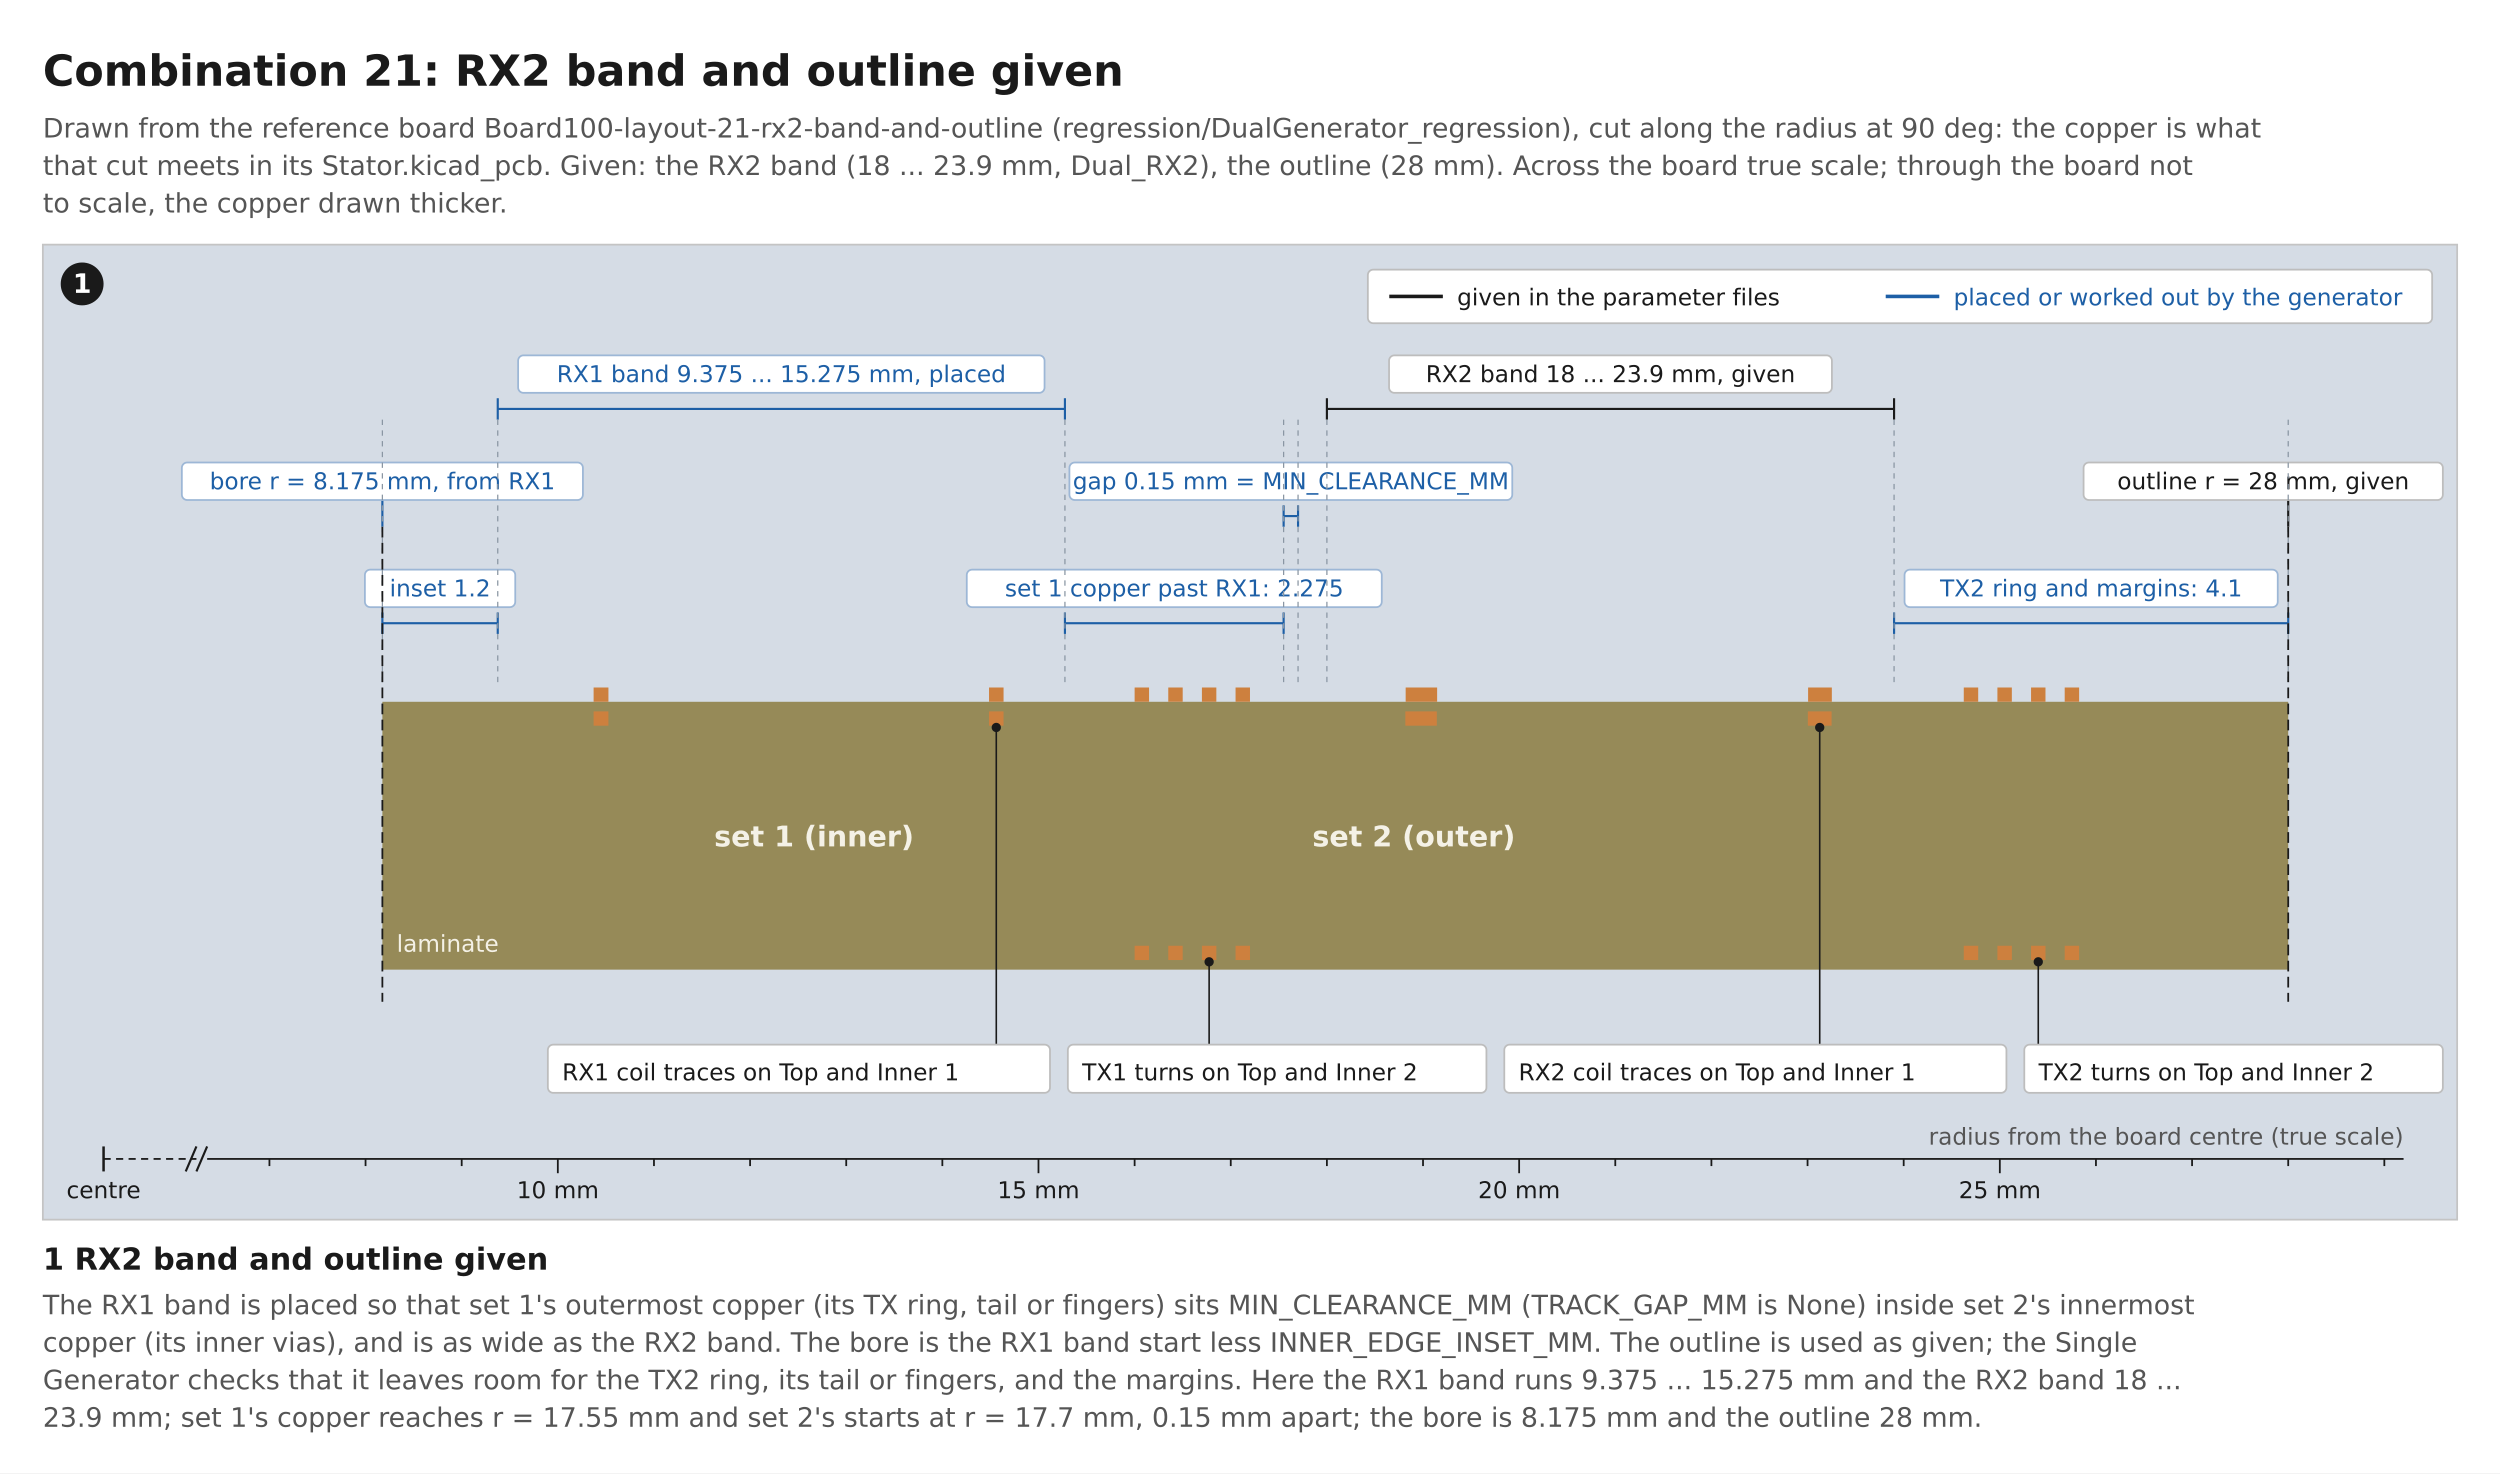
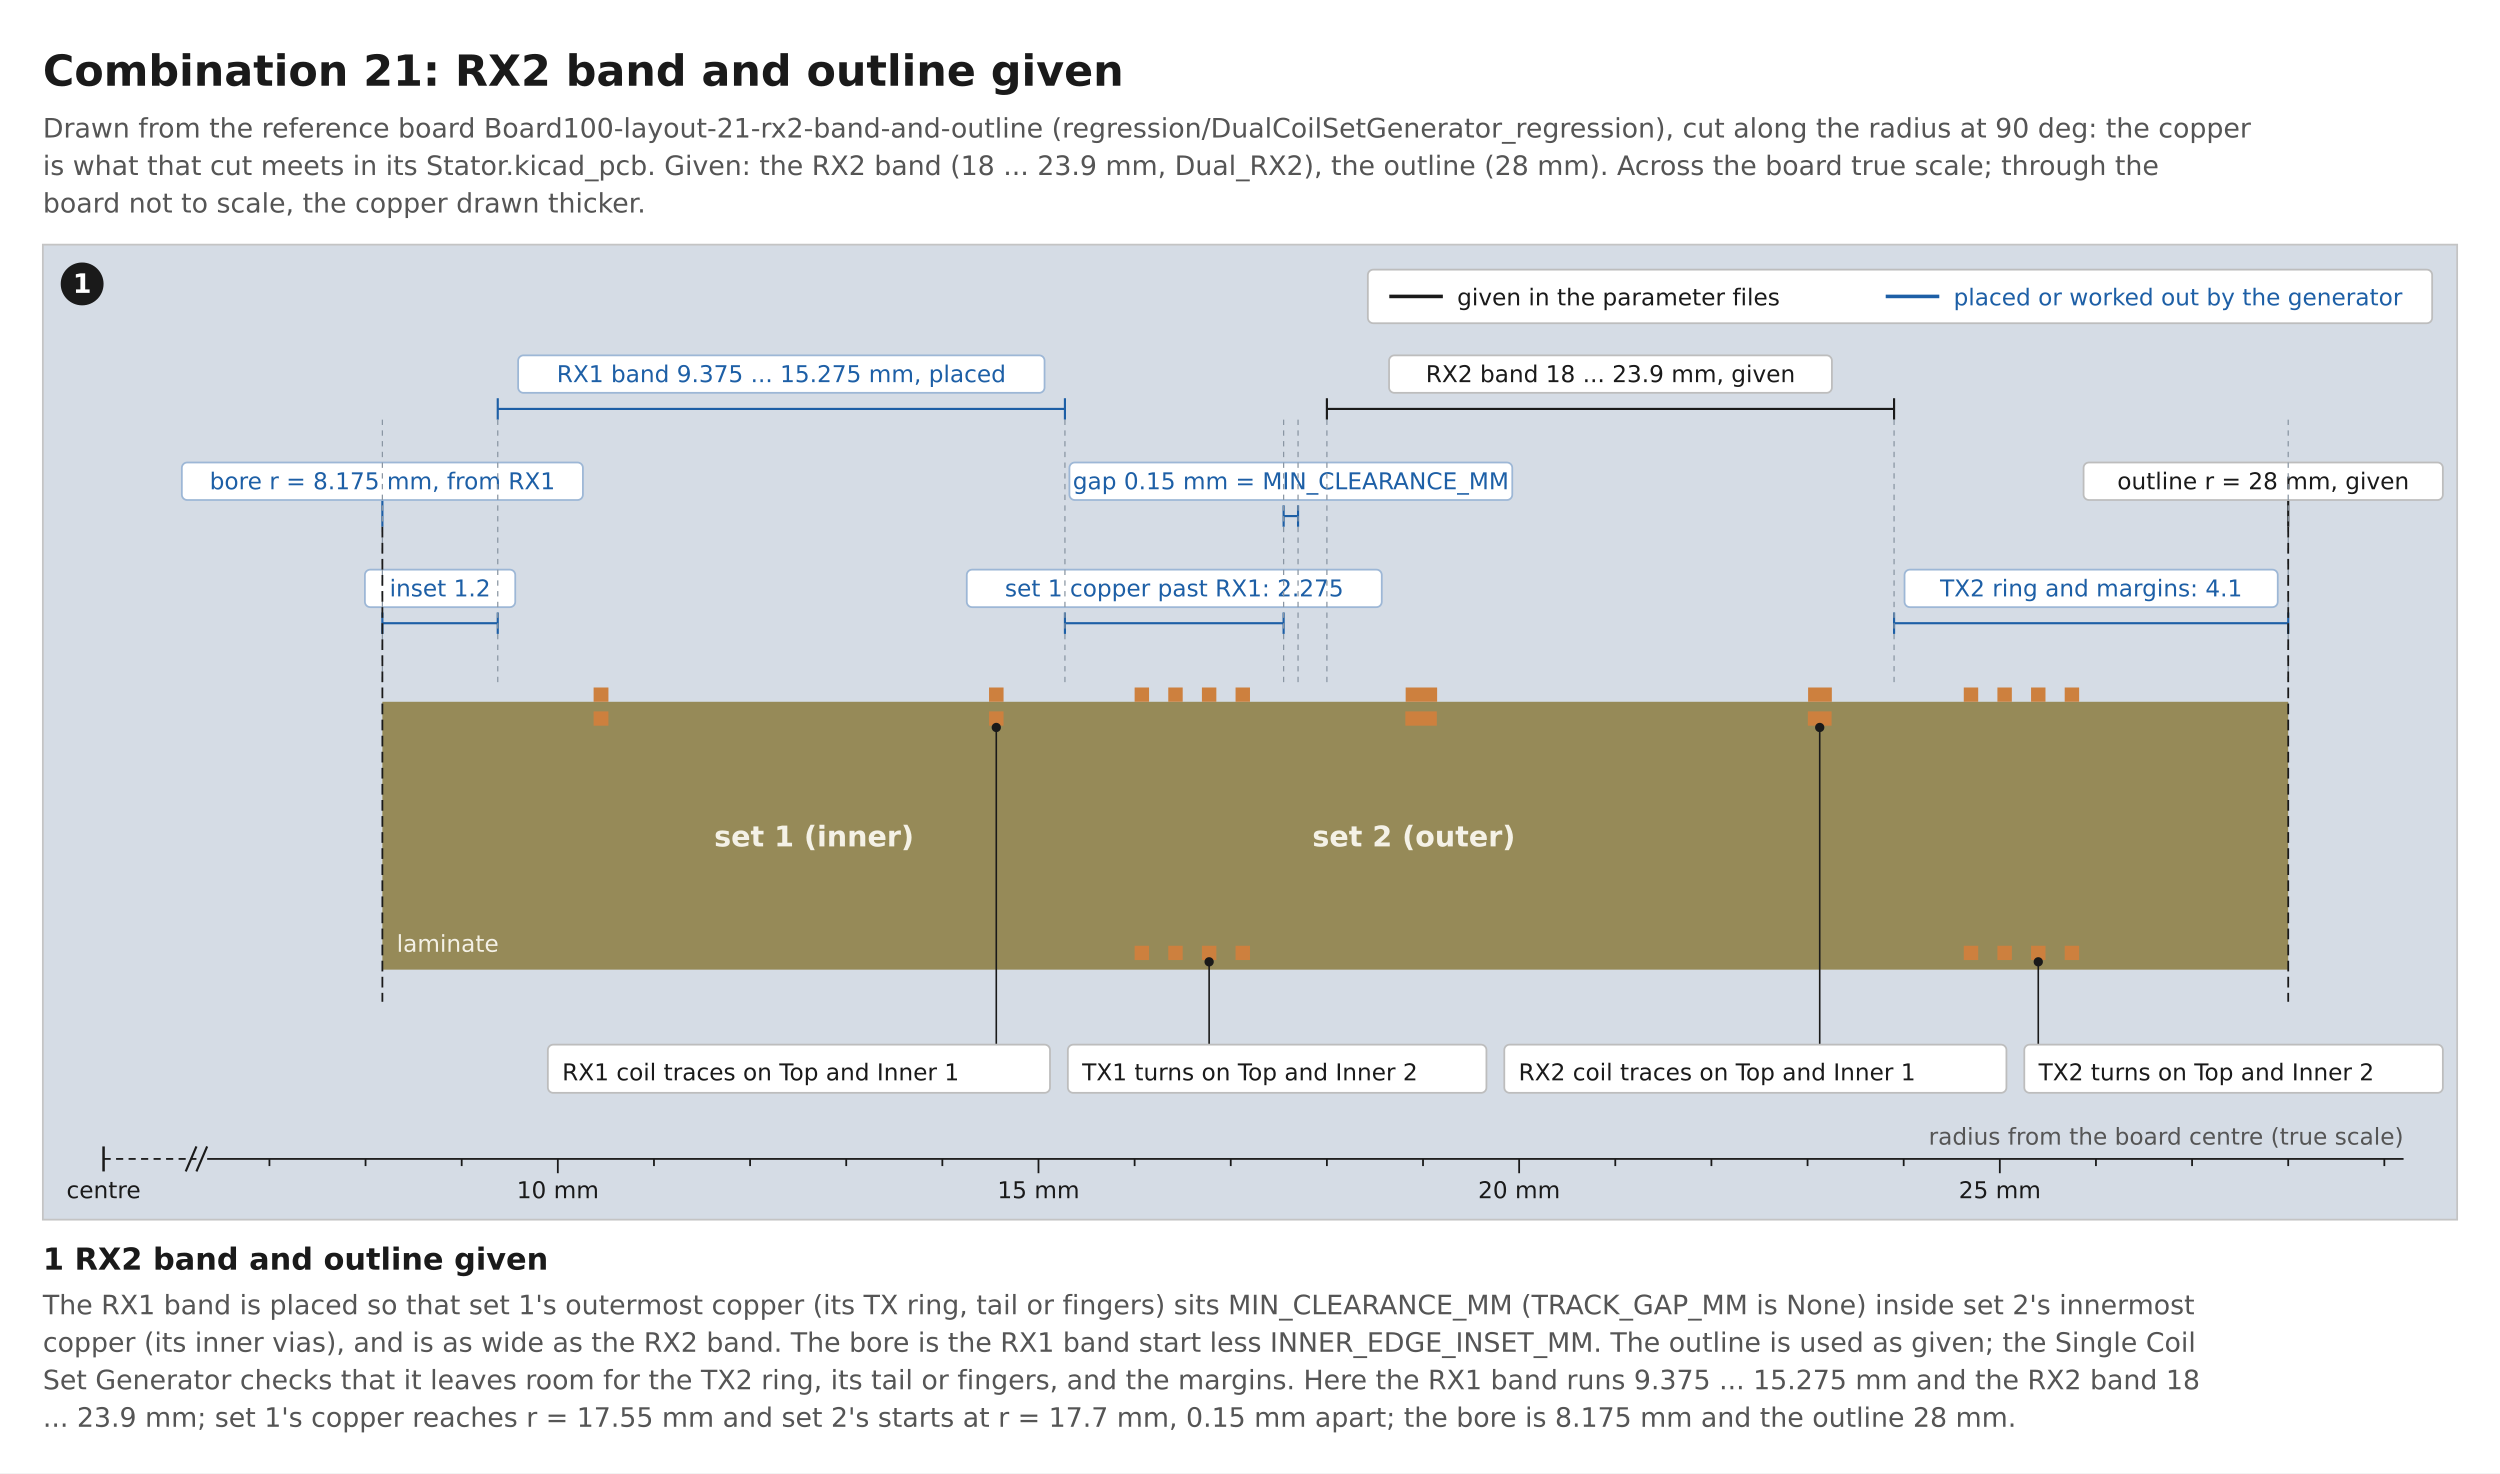
<svg xmlns="http://www.w3.org/2000/svg" width="1400" height="825" viewBox="0 0 1400 825" font-family="DejaVu Sans, Arial, Helvetica, sans-serif">
  <rect width="100%" height="100%" fill="#ffffff" />
  <rect x="24" y="137" width="1352" height="546" fill="#d5dce5" stroke="#c4c4c4" stroke-width="1" />
  <text x="24" y="48" font-size="24" font-weight="bold" fill="#1a1a1a">Combination 21: RX2 band and outline given</text>
-   <text x="24" y="77" font-size="15" fill="#555555">Drawn from the reference board Board100-layout-21-rx2-band-and-outline (regression/DualGenerator_regression), cut along the radius at 90 deg: the copper is what</text>
-   <text x="24" y="98" font-size="15" fill="#555555">that cut meets in its Stator.kicad_pcb. Given: the RX2 band (18 ... 23.9 mm, Dual_RX2), the outline (28 mm). Across the board true scale; through the board not</text>
-   <text x="24" y="119" font-size="15" fill="#555555">to scale, the copper drawn thicker.</text>
+   <text x="24" y="77" font-size="15" fill="#555555">Drawn from the reference board Board100-layout-21-rx2-band-and-outline (regression/DualCoilSetGenerator_regression), cut along the radius at 90 deg: the copper</text>
+   <text x="24" y="98" font-size="15" fill="#555555">is what that cut meets in its Stator.kicad_pcb. Given: the RX2 band (18 ... 23.9 mm, Dual_RX2), the outline (28 mm). Across the board true scale; through the</text>
+   <text x="24" y="119" font-size="15" fill="#555555">board not to scale, the copper drawn thicker.</text>
  <rect x="766" y="151" width="596" height="30" rx="3" fill="#ffffff" stroke="#bdbdbd" stroke-width="1" />
  <line x1="778" y1="166" x2="808" y2="166" stroke="#1a1a1a" stroke-width="2" />
  <text x="816" y="171" font-size="13" fill="#1a1a1a">given in the parameter files</text>
  <line x1="1056" y1="166" x2="1086" y2="166" stroke="#1d5fa6" stroke-width="2" />
  <text x="1094" y="171" font-size="13" fill="#1d5fa6">placed or worked out by the generator</text>
  <line x1="278.74" y1="229" x2="596.36" y2="229" stroke="#1d5fa6" stroke-width="1.2" />
  <line x1="278.74" y1="223" x2="278.74" y2="235" stroke="#1d5fa6" stroke-width="1.2" />
  <line x1="596.36" y1="223" x2="596.36" y2="235" stroke="#1d5fa6" stroke-width="1.2" />
  <rect x="290.15" y="199" width="294.8" height="21" rx="3" fill="#ffffff" stroke="#9db7d6" stroke-width="1" />
  <text x="437.55" y="214" font-size="13" text-anchor="middle" fill="#1d5fa6">RX1 band 9.375 ... 15.275 mm, placed</text>
  <line x1="743.06" y1="229" x2="1060.68" y2="229" stroke="#1a1a1a" stroke-width="1.2" />
  <line x1="743.06" y1="223" x2="743.06" y2="235" stroke="#1a1a1a" stroke-width="1.2" />
  <line x1="1060.68" y1="223" x2="1060.68" y2="235" stroke="#1a1a1a" stroke-width="1.2" />
  <rect x="777.87" y="199" width="248" height="21" rx="3" fill="#ffffff" stroke="#bdbdbd" stroke-width="1" />
  <text x="901.87" y="214" font-size="13" text-anchor="middle" fill="#1a1a1a">RX2 band 18 ... 23.9 mm, given</text>
  <line x1="214.13" y1="280" x2="214.13" y2="295" stroke="#1d5fa6" stroke-width="1.2" />
  <rect x="101.83" y="259" width="224.6" height="21" rx="3" fill="#ffffff" stroke="#9db7d6" stroke-width="1" />
  <text x="214.13" y="274" font-size="13" text-anchor="middle" fill="#1d5fa6">bore r = 8.175 mm, from RX1</text>
  <line x1="718.83" y1="289" x2="726.91" y2="289" stroke="#1d5fa6" stroke-width="1.2" />
  <line x1="718.83" y1="283" x2="718.83" y2="295" stroke="#1d5fa6" stroke-width="1.2" />
  <line x1="726.91" y1="283" x2="726.91" y2="295" stroke="#1d5fa6" stroke-width="1.2" />
  <rect x="598.87" y="259" width="248" height="21" rx="3" fill="#ffffff" stroke="#9db7d6" stroke-width="1" />
  <text x="722.87" y="274" font-size="13" text-anchor="middle" fill="#1d5fa6">gap 0.15 mm = MIN_CLEARANCE_MM</text>
  <line x1="1281.4" y1="280" x2="1281.4" y2="295" stroke="#1a1a1a" stroke-width="1.2" />
  <rect x="1166.8" y="259" width="201.2" height="21" rx="3" fill="#ffffff" stroke="#bdbdbd" stroke-width="1" />
  <text x="1267.4" y="274" font-size="13" text-anchor="middle" fill="#1a1a1a">outline r = 28 mm, given</text>
  <line x1="214.13" y1="349" x2="278.74" y2="349" stroke="#1d5fa6" stroke-width="1.2" />
  <line x1="214.13" y1="343" x2="214.13" y2="355" stroke="#1d5fa6" stroke-width="1.2" />
  <line x1="278.74" y1="343" x2="278.74" y2="355" stroke="#1d5fa6" stroke-width="1.2" />
  <rect x="204.34" y="319" width="84.2" height="21" rx="3" fill="#ffffff" stroke="#9db7d6" stroke-width="1" />
  <text x="246.44" y="334" font-size="13" text-anchor="middle" fill="#1d5fa6">inset 1.2</text>
  <line x1="596.36" y1="349" x2="718.83" y2="349" stroke="#1d5fa6" stroke-width="1.2" />
  <line x1="596.36" y1="343" x2="596.36" y2="355" stroke="#1d5fa6" stroke-width="1.2" />
  <line x1="718.83" y1="343" x2="718.83" y2="355" stroke="#1d5fa6" stroke-width="1.2" />
  <rect x="541.39" y="319" width="232.4" height="21" rx="3" fill="#ffffff" stroke="#9db7d6" stroke-width="1" />
  <text x="657.59" y="334" font-size="13" text-anchor="middle" fill="#1d5fa6">set 1 copper past RX1: 2.275</text>
  <line x1="1060.68" y1="349" x2="1281.4" y2="349" stroke="#1d5fa6" stroke-width="1.2" />
  <line x1="1060.68" y1="343" x2="1060.68" y2="355" stroke="#1d5fa6" stroke-width="1.2" />
  <line x1="1281.4" y1="343" x2="1281.4" y2="355" stroke="#1d5fa6" stroke-width="1.2" />
  <rect x="1066.54" y="319" width="209" height="21" rx="3" fill="#ffffff" stroke="#9db7d6" stroke-width="1" />
  <text x="1171.04" y="334" font-size="13" text-anchor="middle" fill="#1d5fa6">TX2 ring and margins: 4.1</text>
  <line x1="214.13" y1="235" x2="214.13" y2="383" stroke="#8a96a3" stroke-width="0.7" stroke-dasharray="3 3" />
  <line x1="278.74" y1="235" x2="278.74" y2="383" stroke="#8a96a3" stroke-width="0.7" stroke-dasharray="3 3" />
  <line x1="596.36" y1="235" x2="596.36" y2="383" stroke="#8a96a3" stroke-width="0.7" stroke-dasharray="3 3" />
  <line x1="718.83" y1="235" x2="718.83" y2="383" stroke="#8a96a3" stroke-width="0.7" stroke-dasharray="3 3" />
  <line x1="726.91" y1="235" x2="726.91" y2="383" stroke="#8a96a3" stroke-width="0.7" stroke-dasharray="3 3" />
  <line x1="743.06" y1="235" x2="743.06" y2="383" stroke="#8a96a3" stroke-width="0.7" stroke-dasharray="3 3" />
  <line x1="1060.68" y1="235" x2="1060.68" y2="383" stroke="#8a96a3" stroke-width="0.7" stroke-dasharray="3 3" />
  <line x1="1281.4" y1="235" x2="1281.4" y2="383" stroke="#8a96a3" stroke-width="0.7" stroke-dasharray="3 3" />
  <rect x="214.13" y="393" width="1067.26" height="150" fill="#968a58" stroke="none" stroke-width="1" />
  <rect x="332.42" y="385" width="8.3" height="8" fill="#cd803e" stroke="none" stroke-width="1" />
  <rect x="553.86" y="385" width="8.13" height="8" fill="#cd803e" stroke="none" stroke-width="1" />
  <rect x="635.39" y="385" width="8.08" height="8" fill="#cd803e" stroke="none" stroke-width="1" />
  <rect x="654.23" y="385" width="8.08" height="8" fill="#cd803e" stroke="none" stroke-width="1" />
  <rect x="673.07" y="385" width="8.08" height="8" fill="#cd803e" stroke="none" stroke-width="1" />
  <rect x="691.91" y="385" width="8.08" height="8" fill="#cd803e" stroke="none" stroke-width="1" />
  <rect x="787.17" y="385" width="17.62" height="8" fill="#cd803e" stroke="none" stroke-width="1" />
  <rect x="1012.54" y="385" width="13.29" height="8" fill="#cd803e" stroke="none" stroke-width="1" />
  <rect x="1099.71" y="385" width="8.08" height="8" fill="#cd803e" stroke="none" stroke-width="1" />
  <rect x="1118.55" y="385" width="8.08" height="8" fill="#cd803e" stroke="none" stroke-width="1" />
  <rect x="1137.39" y="385" width="8.08" height="8" fill="#cd803e" stroke="none" stroke-width="1" />
  <rect x="1156.23" y="385" width="8.08" height="8" fill="#cd803e" stroke="none" stroke-width="1" />
  <rect x="332.42" y="398.38" width="8.3" height="8" fill="#cd803e" stroke="none" stroke-width="1" />
  <rect x="553.86" y="398.38" width="8.13" height="8" fill="#cd803e" stroke="none" stroke-width="1" />
  <rect x="787" y="398.38" width="17.61" height="8" fill="#cd803e" stroke="none" stroke-width="1" />
  <rect x="1012.4" y="398.38" width="13.29" height="8" fill="#cd803e" stroke="none" stroke-width="1" />
  <rect x="635.39" y="529.62" width="8.08" height="8" fill="#cd803e" stroke="none" stroke-width="1" />
  <rect x="654.23" y="529.62" width="8.08" height="8" fill="#cd803e" stroke="none" stroke-width="1" />
  <rect x="673.07" y="529.62" width="8.08" height="8" fill="#cd803e" stroke="none" stroke-width="1" />
  <rect x="691.91" y="529.62" width="8.08" height="8" fill="#cd803e" stroke="none" stroke-width="1" />
  <rect x="1099.71" y="529.62" width="8.08" height="8" fill="#cd803e" stroke="none" stroke-width="1" />
  <rect x="1118.55" y="529.62" width="8.08" height="8" fill="#cd803e" stroke="none" stroke-width="1" />
  <rect x="1137.39" y="529.62" width="8.08" height="8" fill="#cd803e" stroke="none" stroke-width="1" />
  <rect x="1156.23" y="529.62" width="8.08" height="8" fill="#cd803e" stroke="none" stroke-width="1" />
  <text x="222.13" y="533" font-size="13" fill="#f4f1e6">laminate</text>
  <line x1="214.13" y1="295" x2="214.13" y2="561" stroke="#1a1a1a" stroke-width="1" stroke-dasharray="6 3" />
  <line x1="1281.4" y1="295" x2="1281.4" y2="561" stroke="#1a1a1a" stroke-width="1" stroke-dasharray="6 3" />
  <text x="399.92" y="474" font-size="16" font-weight="bold" fill="#f4f1e6">set 1 (inner)</text>
  <text x="734.91" y="474" font-size="16" font-weight="bold" fill="#f4f1e6">set 2 (outer)</text>
  <line x1="557.92" y1="585" x2="557.92" y2="407.38" stroke="#1a1a1a" stroke-width="0.9" />
  <circle cx="557.92" cy="407.38" r="2.6" fill="#1a1a1a" />
  <rect x="306.8" y="585" width="281.2" height="27" rx="3" fill="#ffffff" stroke="#bdbdbd" stroke-width="1" />
  <text x="314.8" y="605" font-size="13" fill="#1a1a1a">RX1 coil traces on Top and Inner 1</text>
  <line x1="677.11" y1="585" x2="677.11" y2="538.62" stroke="#1a1a1a" stroke-width="0.9" />
  <circle cx="677.11" cy="538.62" r="2.6" fill="#1a1a1a" />
  <rect x="598" y="585" width="234.4" height="27" rx="3" fill="#ffffff" stroke="#bdbdbd" stroke-width="1" />
  <text x="606" y="605" font-size="13" fill="#1a1a1a">TX1 turns on Top and Inner 2</text>
  <line x1="1019.04" y1="585" x2="1019.04" y2="407.38" stroke="#1a1a1a" stroke-width="0.9" />
  <circle cx="1019.04" cy="407.38" r="2.6" fill="#1a1a1a" />
  <rect x="842.4" y="585" width="281.2" height="27" rx="3" fill="#ffffff" stroke="#bdbdbd" stroke-width="1" />
  <text x="850.4" y="605" font-size="13" fill="#1a1a1a">RX2 coil traces on Top and Inner 1</text>
  <line x1="1141.43" y1="585" x2="1141.43" y2="538.62" stroke="#1a1a1a" stroke-width="0.9" />
  <circle cx="1141.43" cy="538.62" r="2.6" fill="#1a1a1a" />
  <rect x="1133.6" y="585" width="234.4" height="27" rx="3" fill="#ffffff" stroke="#bdbdbd" stroke-width="1" />
  <text x="1141.6" y="605" font-size="13" fill="#1a1a1a">TX2 turns on Top and Inner 2</text>
  <line x1="58" y1="649" x2="110" y2="649" stroke="#1a1a1a" stroke-width="1" stroke-dasharray="4 3" />
  <line x1="110" y1="642" x2="104" y2="656" stroke="#1a1a1a" stroke-width="1.2" />
  <line x1="116" y1="642" x2="110" y2="656" stroke="#1a1a1a" stroke-width="1.2" />
  <line x1="116" y1="649" x2="1346" y2="649" stroke="#1a1a1a" stroke-width="1" />
  <line x1="58" y1="642" x2="58" y2="656" stroke="#1a1a1a" stroke-width="1.4" />
  <text x="58" y="671" font-size="13" text-anchor="middle" fill="#1a1a1a">centre</text>
  <line x1="150.88" y1="649" x2="150.88" y2="653" stroke="#1a1a1a" stroke-width="1" />
  <line x1="204.71" y1="649" x2="204.71" y2="653" stroke="#1a1a1a" stroke-width="1" />
  <line x1="258.55" y1="649" x2="258.55" y2="653" stroke="#1a1a1a" stroke-width="1" />
  <line x1="312.38" y1="649" x2="312.38" y2="657" stroke="#1a1a1a" stroke-width="1" />
  <text x="312.38" y="671" font-size="13" text-anchor="middle" fill="#1a1a1a">10 mm</text>
  <line x1="366.22" y1="649" x2="366.22" y2="653" stroke="#1a1a1a" stroke-width="1" />
  <line x1="420.05" y1="649" x2="420.05" y2="653" stroke="#1a1a1a" stroke-width="1" />
  <line x1="473.89" y1="649" x2="473.89" y2="653" stroke="#1a1a1a" stroke-width="1" />
  <line x1="527.72" y1="649" x2="527.72" y2="653" stroke="#1a1a1a" stroke-width="1" />
  <line x1="581.55" y1="649" x2="581.55" y2="657" stroke="#1a1a1a" stroke-width="1" />
  <text x="581.55" y="671" font-size="13" text-anchor="middle" fill="#1a1a1a">15 mm</text>
  <line x1="635.39" y1="649" x2="635.39" y2="653" stroke="#1a1a1a" stroke-width="1" />
  <line x1="689.22" y1="649" x2="689.22" y2="653" stroke="#1a1a1a" stroke-width="1" />
  <line x1="743.06" y1="649" x2="743.06" y2="653" stroke="#1a1a1a" stroke-width="1" />
  <line x1="796.89" y1="649" x2="796.89" y2="653" stroke="#1a1a1a" stroke-width="1" />
  <line x1="850.72" y1="649" x2="850.72" y2="657" stroke="#1a1a1a" stroke-width="1" />
  <text x="850.72" y="671" font-size="13" text-anchor="middle" fill="#1a1a1a">20 mm</text>
  <line x1="904.56" y1="649" x2="904.56" y2="653" stroke="#1a1a1a" stroke-width="1" />
  <line x1="958.39" y1="649" x2="958.39" y2="653" stroke="#1a1a1a" stroke-width="1" />
  <line x1="1012.23" y1="649" x2="1012.23" y2="653" stroke="#1a1a1a" stroke-width="1" />
  <line x1="1066.06" y1="649" x2="1066.06" y2="653" stroke="#1a1a1a" stroke-width="1" />
  <line x1="1119.9" y1="649" x2="1119.9" y2="657" stroke="#1a1a1a" stroke-width="1" />
  <text x="1119.9" y="671" font-size="13" text-anchor="middle" fill="#1a1a1a">25 mm</text>
  <line x1="1173.73" y1="649" x2="1173.73" y2="653" stroke="#1a1a1a" stroke-width="1" />
  <line x1="1227.56" y1="649" x2="1227.56" y2="653" stroke="#1a1a1a" stroke-width="1" />
  <line x1="1281.4" y1="649" x2="1281.4" y2="653" stroke="#1a1a1a" stroke-width="1" />
  <line x1="1335.23" y1="649" x2="1335.23" y2="653" stroke="#1a1a1a" stroke-width="1" />
  <text x="1346" y="641" font-size="13" text-anchor="end" fill="#555555">radius from the board centre (true scale)</text>
  <circle cx="46" cy="159" r="12" fill="#1a1a1a" />
  <text x="46" y="164" font-size="15" font-weight="bold" text-anchor="middle" fill="#ffffff">1</text>
  <text x="24" y="711" font-size="17" font-weight="bold" fill="#1a1a1a">1  RX2 band and outline given</text>
  <text x="24" y="736" font-size="15" fill="#555555">The RX1 band is placed so that set 1's outermost copper (its TX ring, tail or fingers) sits MIN_CLEARANCE_MM (TRACK_GAP_MM is None) inside set 2's innermost</text>
-   <text x="24" y="757" font-size="15" fill="#555555">copper (its inner vias), and is as wide as the RX2 band. The bore is the RX1 band start less INNER_EDGE_INSET_MM. The outline is used as given; the Single</text>
-   <text x="24" y="778" font-size="15" fill="#555555">Generator checks that it leaves room for the TX2 ring, its tail or fingers, and the margins. Here the RX1 band runs 9.375 ... 15.275 mm and the RX2 band 18 ...</text>
-   <text x="24" y="799" font-size="15" fill="#555555">23.9 mm; set 1's copper reaches r = 17.55 mm and set 2's starts at r = 17.7 mm, 0.15 mm apart; the bore is 8.175 mm and the outline 28 mm.</text>
+   <text x="24" y="757" font-size="15" fill="#555555">copper (its inner vias), and is as wide as the RX2 band. The bore is the RX1 band start less INNER_EDGE_INSET_MM. The outline is used as given; the Single Coil</text>
+   <text x="24" y="778" font-size="15" fill="#555555">Set Generator checks that it leaves room for the TX2 ring, its tail or fingers, and the margins. Here the RX1 band runs 9.375 ... 15.275 mm and the RX2 band 18</text>
+   <text x="24" y="799" font-size="15" fill="#555555">... 23.9 mm; set 1's copper reaches r = 17.55 mm and set 2's starts at r = 17.7 mm, 0.15 mm apart; the bore is 8.175 mm and the outline 28 mm.</text>
</svg>
